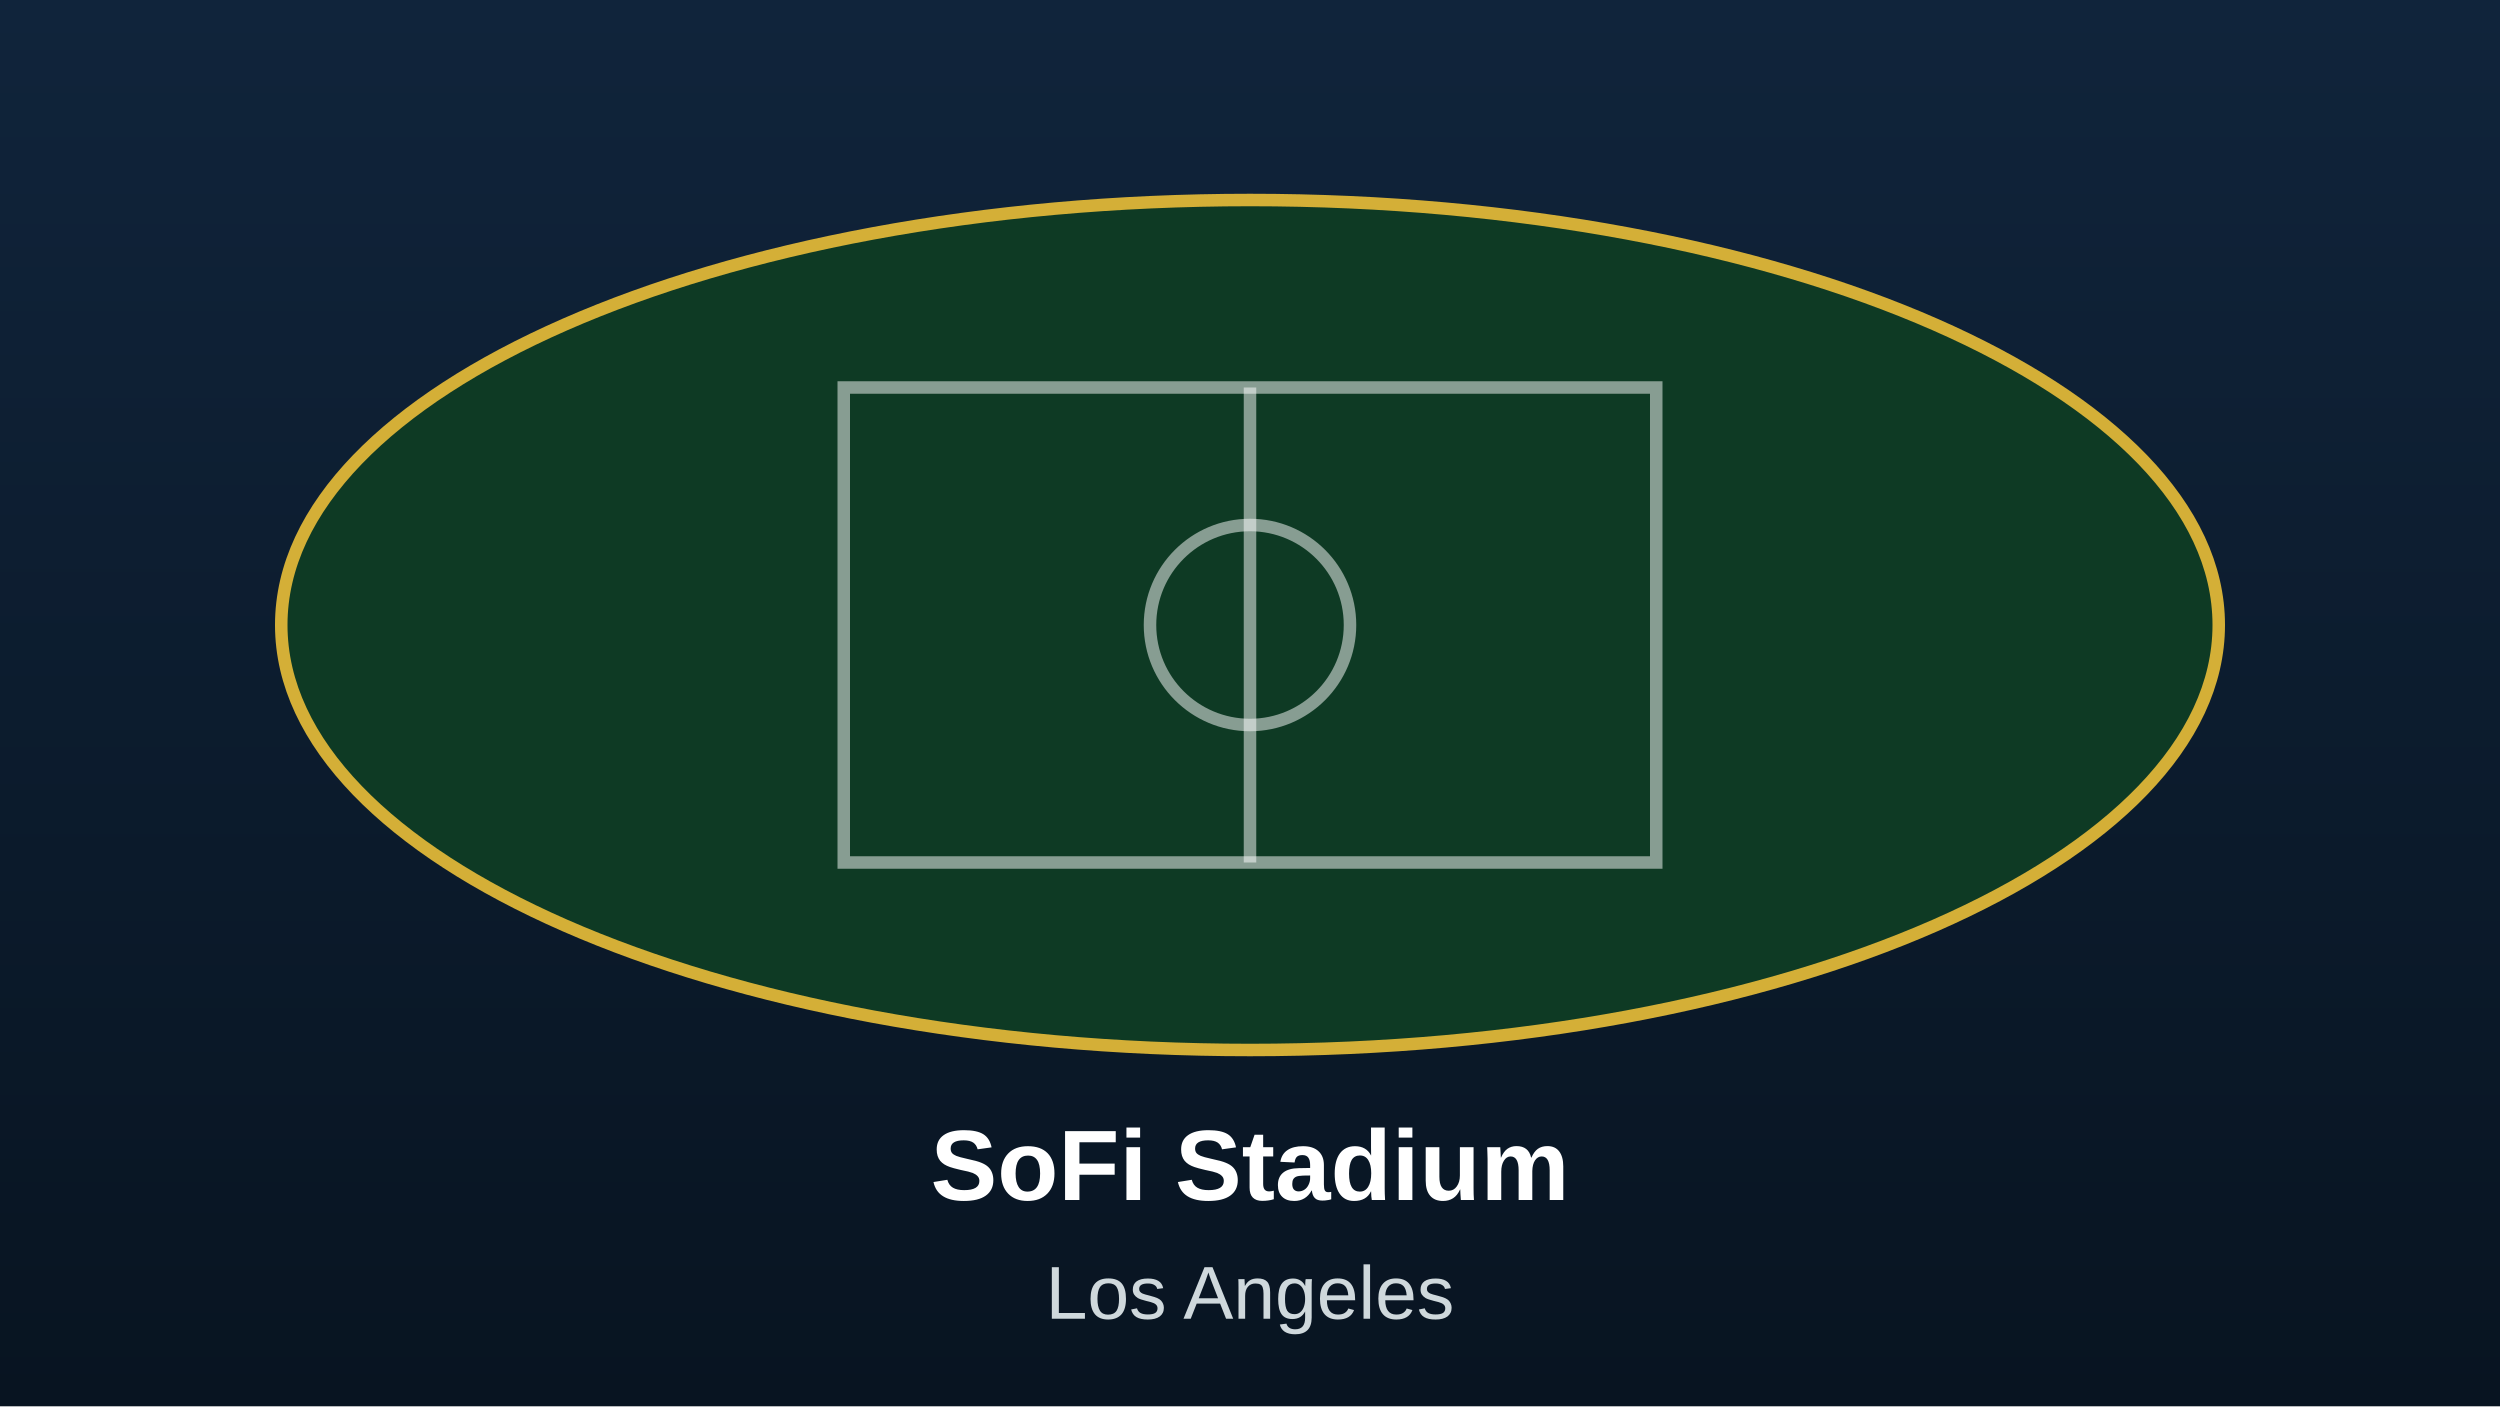
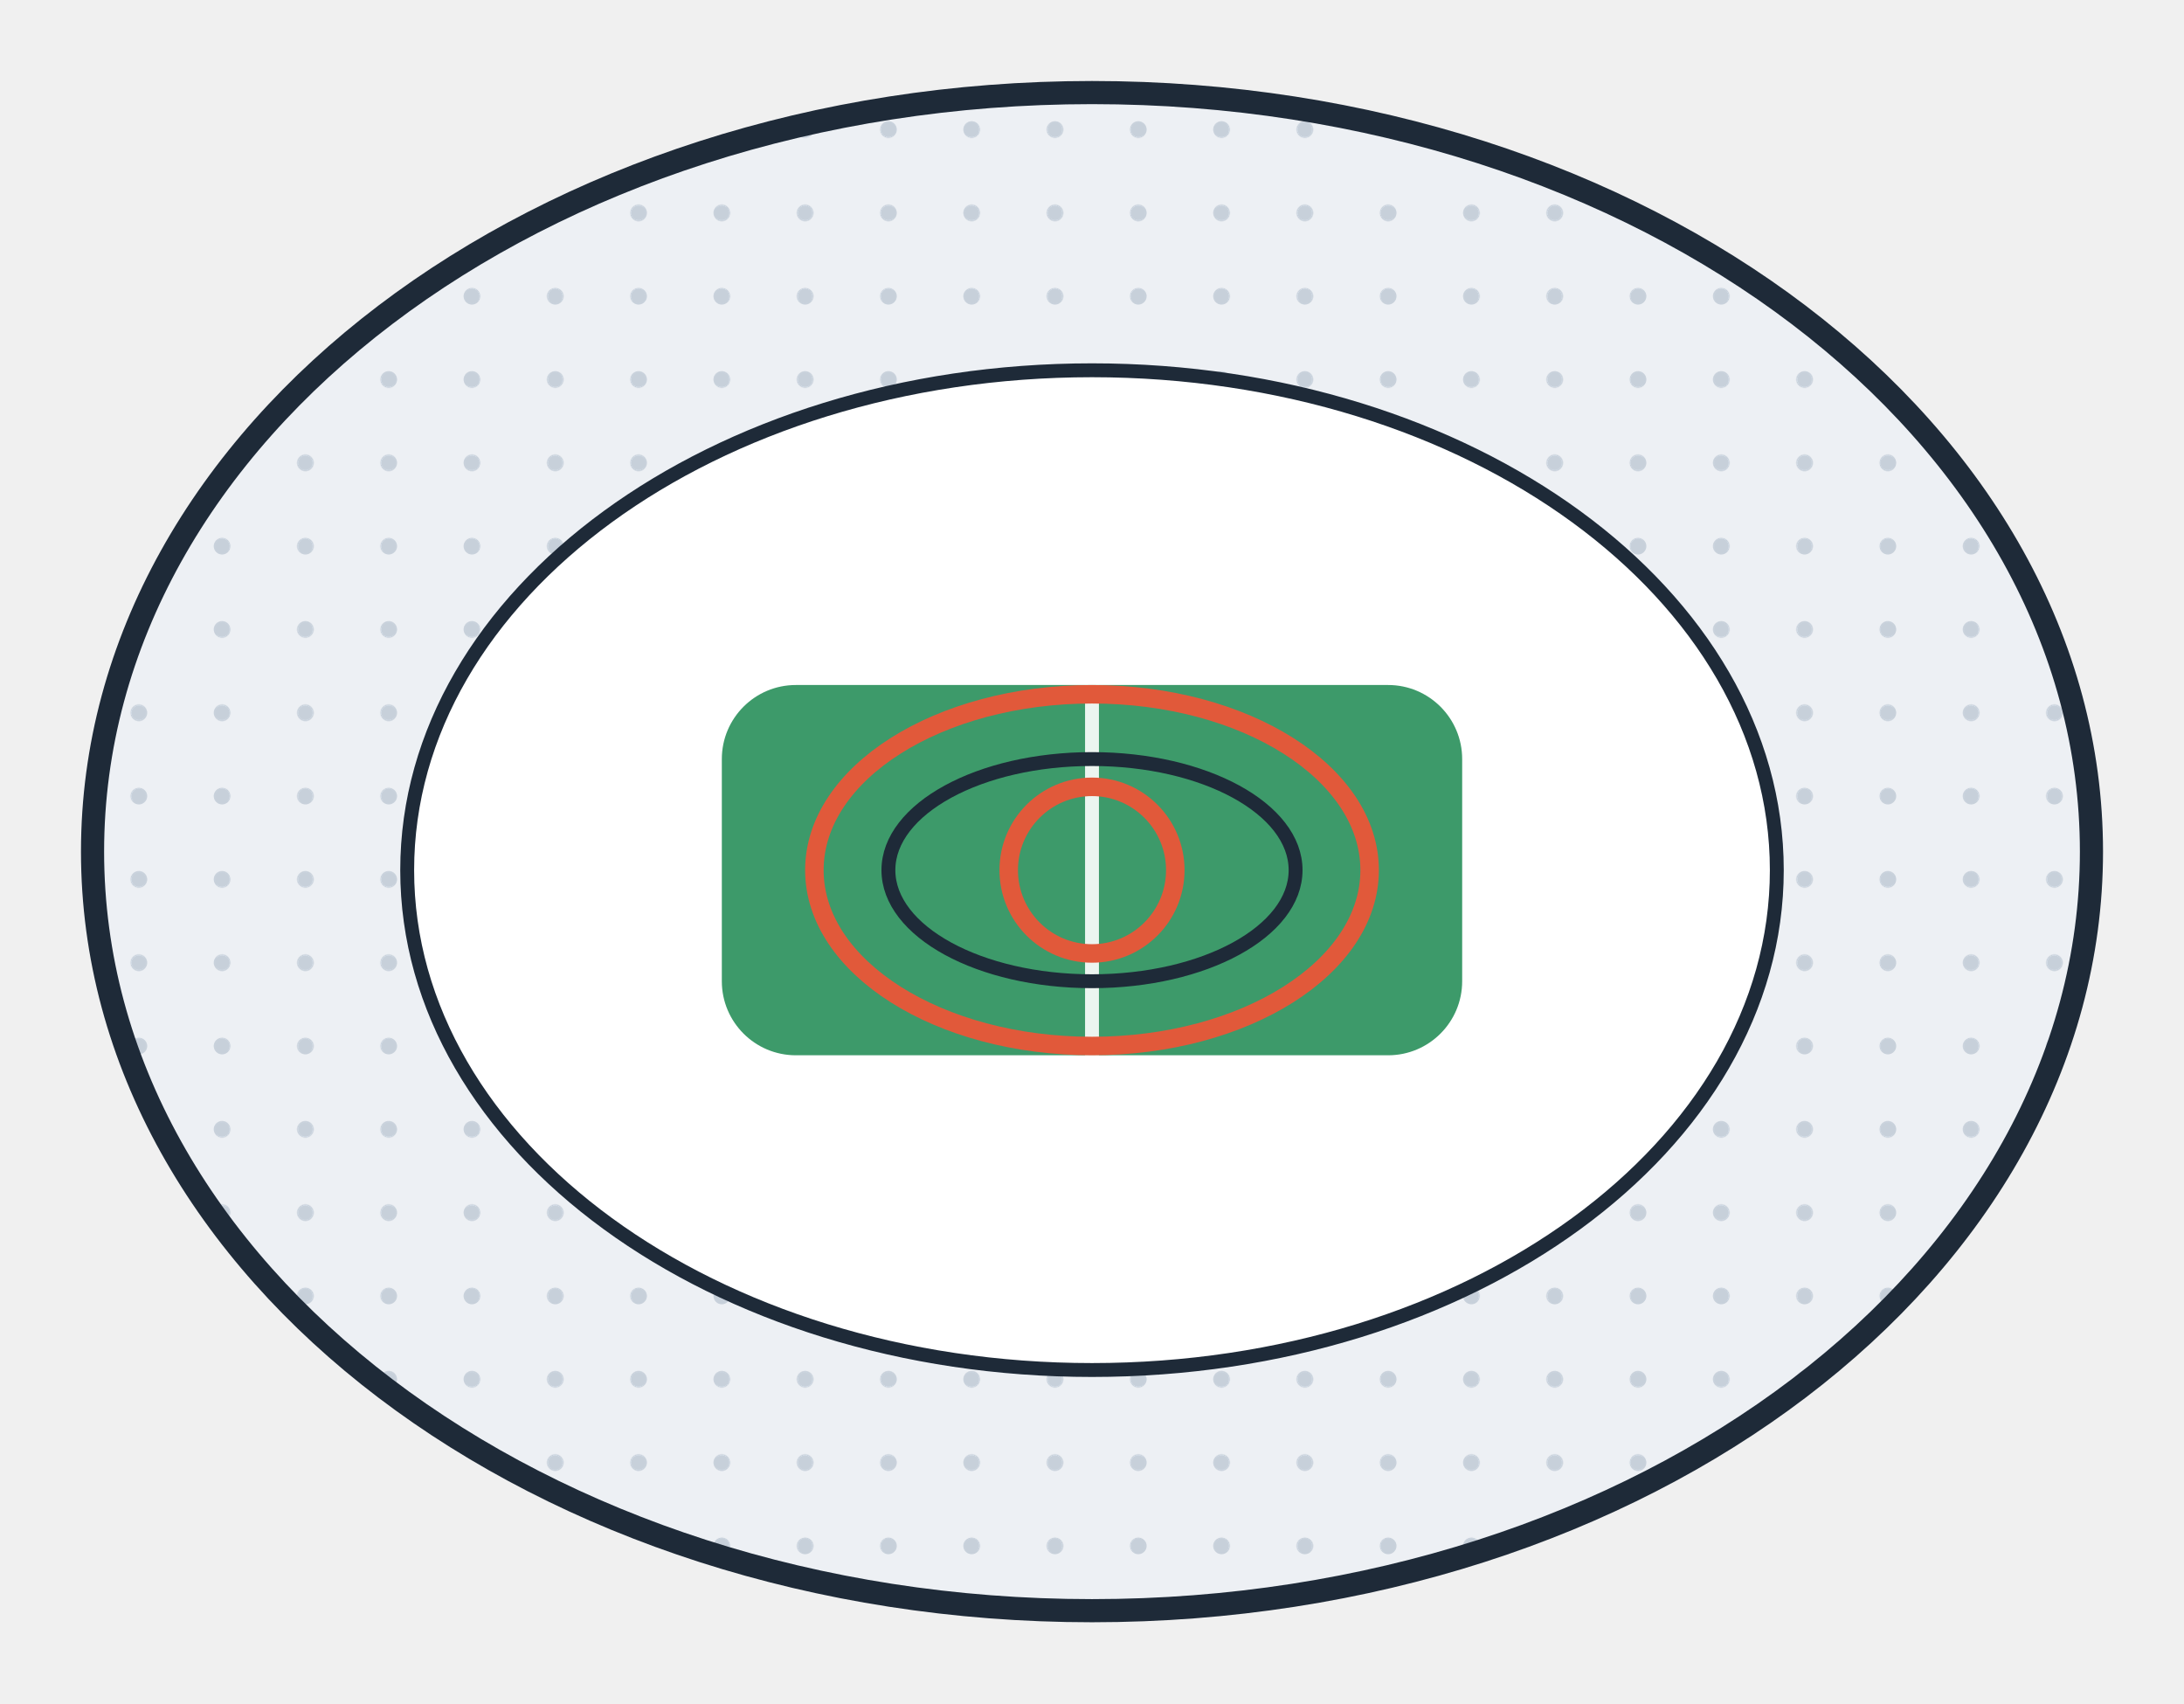
- <svg xmlns="http://www.w3.org/2000/svg" viewBox="0 0 400 225" role="img" aria-label="SoFi Stadium">
+ <svg xmlns="http://www.w3.org/2000/svg" viewBox="32 132 236 184" role="img" aria-label="SoFi Stadium, Los Angeles, USA">
  <defs>
-     <linearGradient id="bg" x1="0" y1="0" x2="0" y2="1">
-       <stop offset="0" stop-color="#10243b" />
-       <stop offset="1" stop-color="#081421" />
-     </linearGradient>
+     <style>
+     .struct{fill:none;stroke:#1E2A38;stroke-width:2.5;stroke-linejoin:round;stroke-linecap:round}
+     .thin{fill:none;stroke:#1E2A38;stroke-width:1.5;stroke-linejoin:round;stroke-linecap:round}
+     .hair{fill:none;stroke:#1E2A38;stroke-width:1;stroke-linecap:round;opacity:.55}
+     .concrete{fill:#E7EBF0}
+     .stands{fill:#CDD6E0}
+     .canopy{fill:#EDF0F4}
+     .void{fill:#FFFFFF}
+     .pitch{fill:#3D9A6A}
+     .pline{fill:none;stroke:#FFFFFF;stroke-width:1.5;opacity:.9}
+     .acc{fill:#E1593A}
+     .accs{fill:none;stroke:#E1593A;stroke-width:2}
+     .green{fill:#6FB98F}
+     .ribs{fill:none;stroke:#B7C0CC;stroke-width:16;stroke-dasharray:3 9}
+     .louver{fill:none;stroke:#B7C0CC;stroke-width:13;stroke-dasharray:2 5}
+ </style>
+     <pattern id="frit" width="9" height="9" patternUnits="userSpaceOnUse">
+       <circle cx="2" cy="2" r="0.9" fill="#C7D0DA" />
+     </pattern>
  </defs>
-   <rect width="400" height="225" fill="url(#bg)" />
-   <ellipse cx="200" cy="100" rx="155" ry="68" fill="#0e3a24" stroke="#d4af37" stroke-width="2" />
-   <rect x="135" y="62" width="130" height="76" fill="none" stroke="#ffffff" stroke-opacity="0.5" stroke-width="2" />
-   <line x1="200" y1="62" x2="200" y2="138" stroke="#ffffff" stroke-opacity="0.5" stroke-width="2" />
-   <circle cx="200" cy="100" r="16" fill="none" stroke="#ffffff" stroke-opacity="0.5" stroke-width="2" />
-   <text x="200" y="192" font-family="Arial, sans-serif" font-size="16" font-weight="700" fill="#ffffff" text-anchor="middle">SoFi Stadium</text>
-   <text x="200" y="211" font-family="Arial, sans-serif" font-size="12" fill="#cfd8dc" text-anchor="middle">Los Angeles</text>
+   <g>
+     <ellipse cx="150" cy="224" rx="108" ry="82" class="canopy" />
+     <ellipse cx="150" cy="224" rx="108" ry="82" fill="url(#frit)" />
+     <ellipse cx="150" cy="224" rx="108" ry="82" class="struct" />
+     <ellipse cx="150" cy="226" rx="74" ry="54" class="void" />
+     <ellipse cx="150" cy="226" rx="74" ry="54" class="thin" />
+     <rect x="110" y="206" width="80" height="40" rx="8" class="pitch" />
+     <line x1="150" y1="206" x2="150" y2="246" class="pline" />
+     <circle cx="150" cy="226" r="9" class="accs" />
+     <ellipse cx="150" cy="226" rx="30" ry="19" class="accs" />
+     <ellipse cx="150" cy="226" rx="22" ry="12" class="thin" />
+   </g>
</svg>
